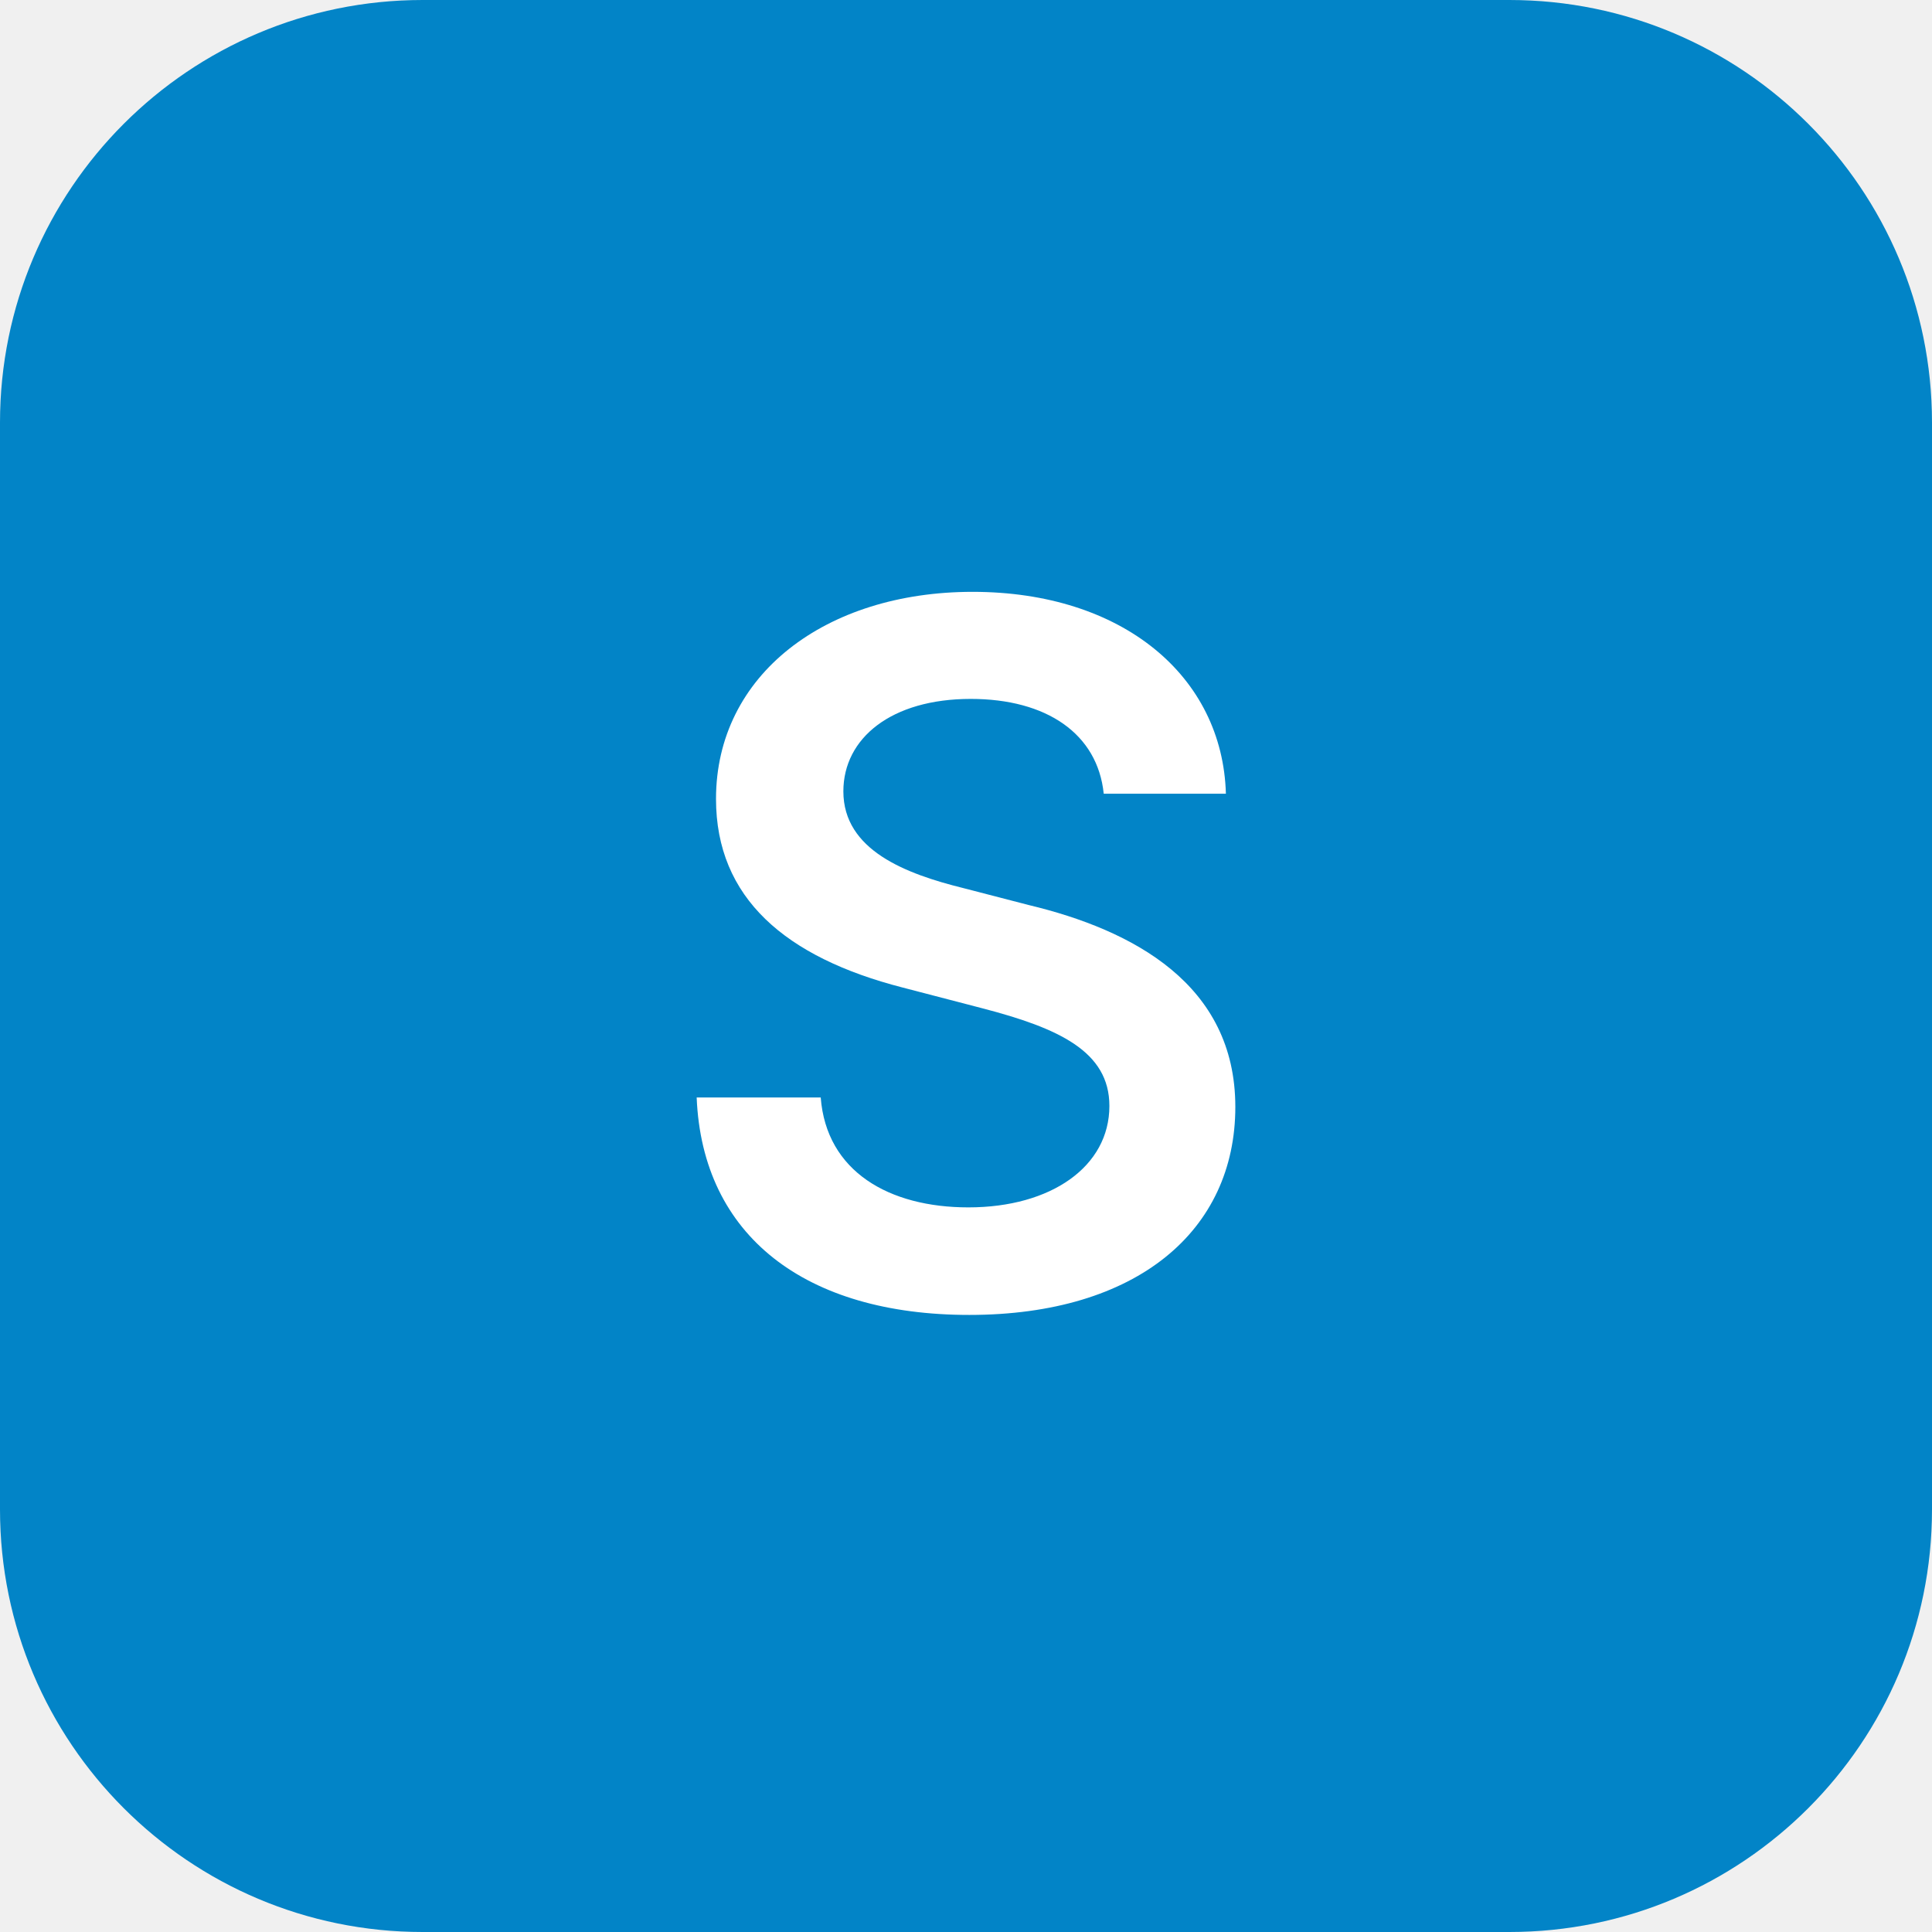
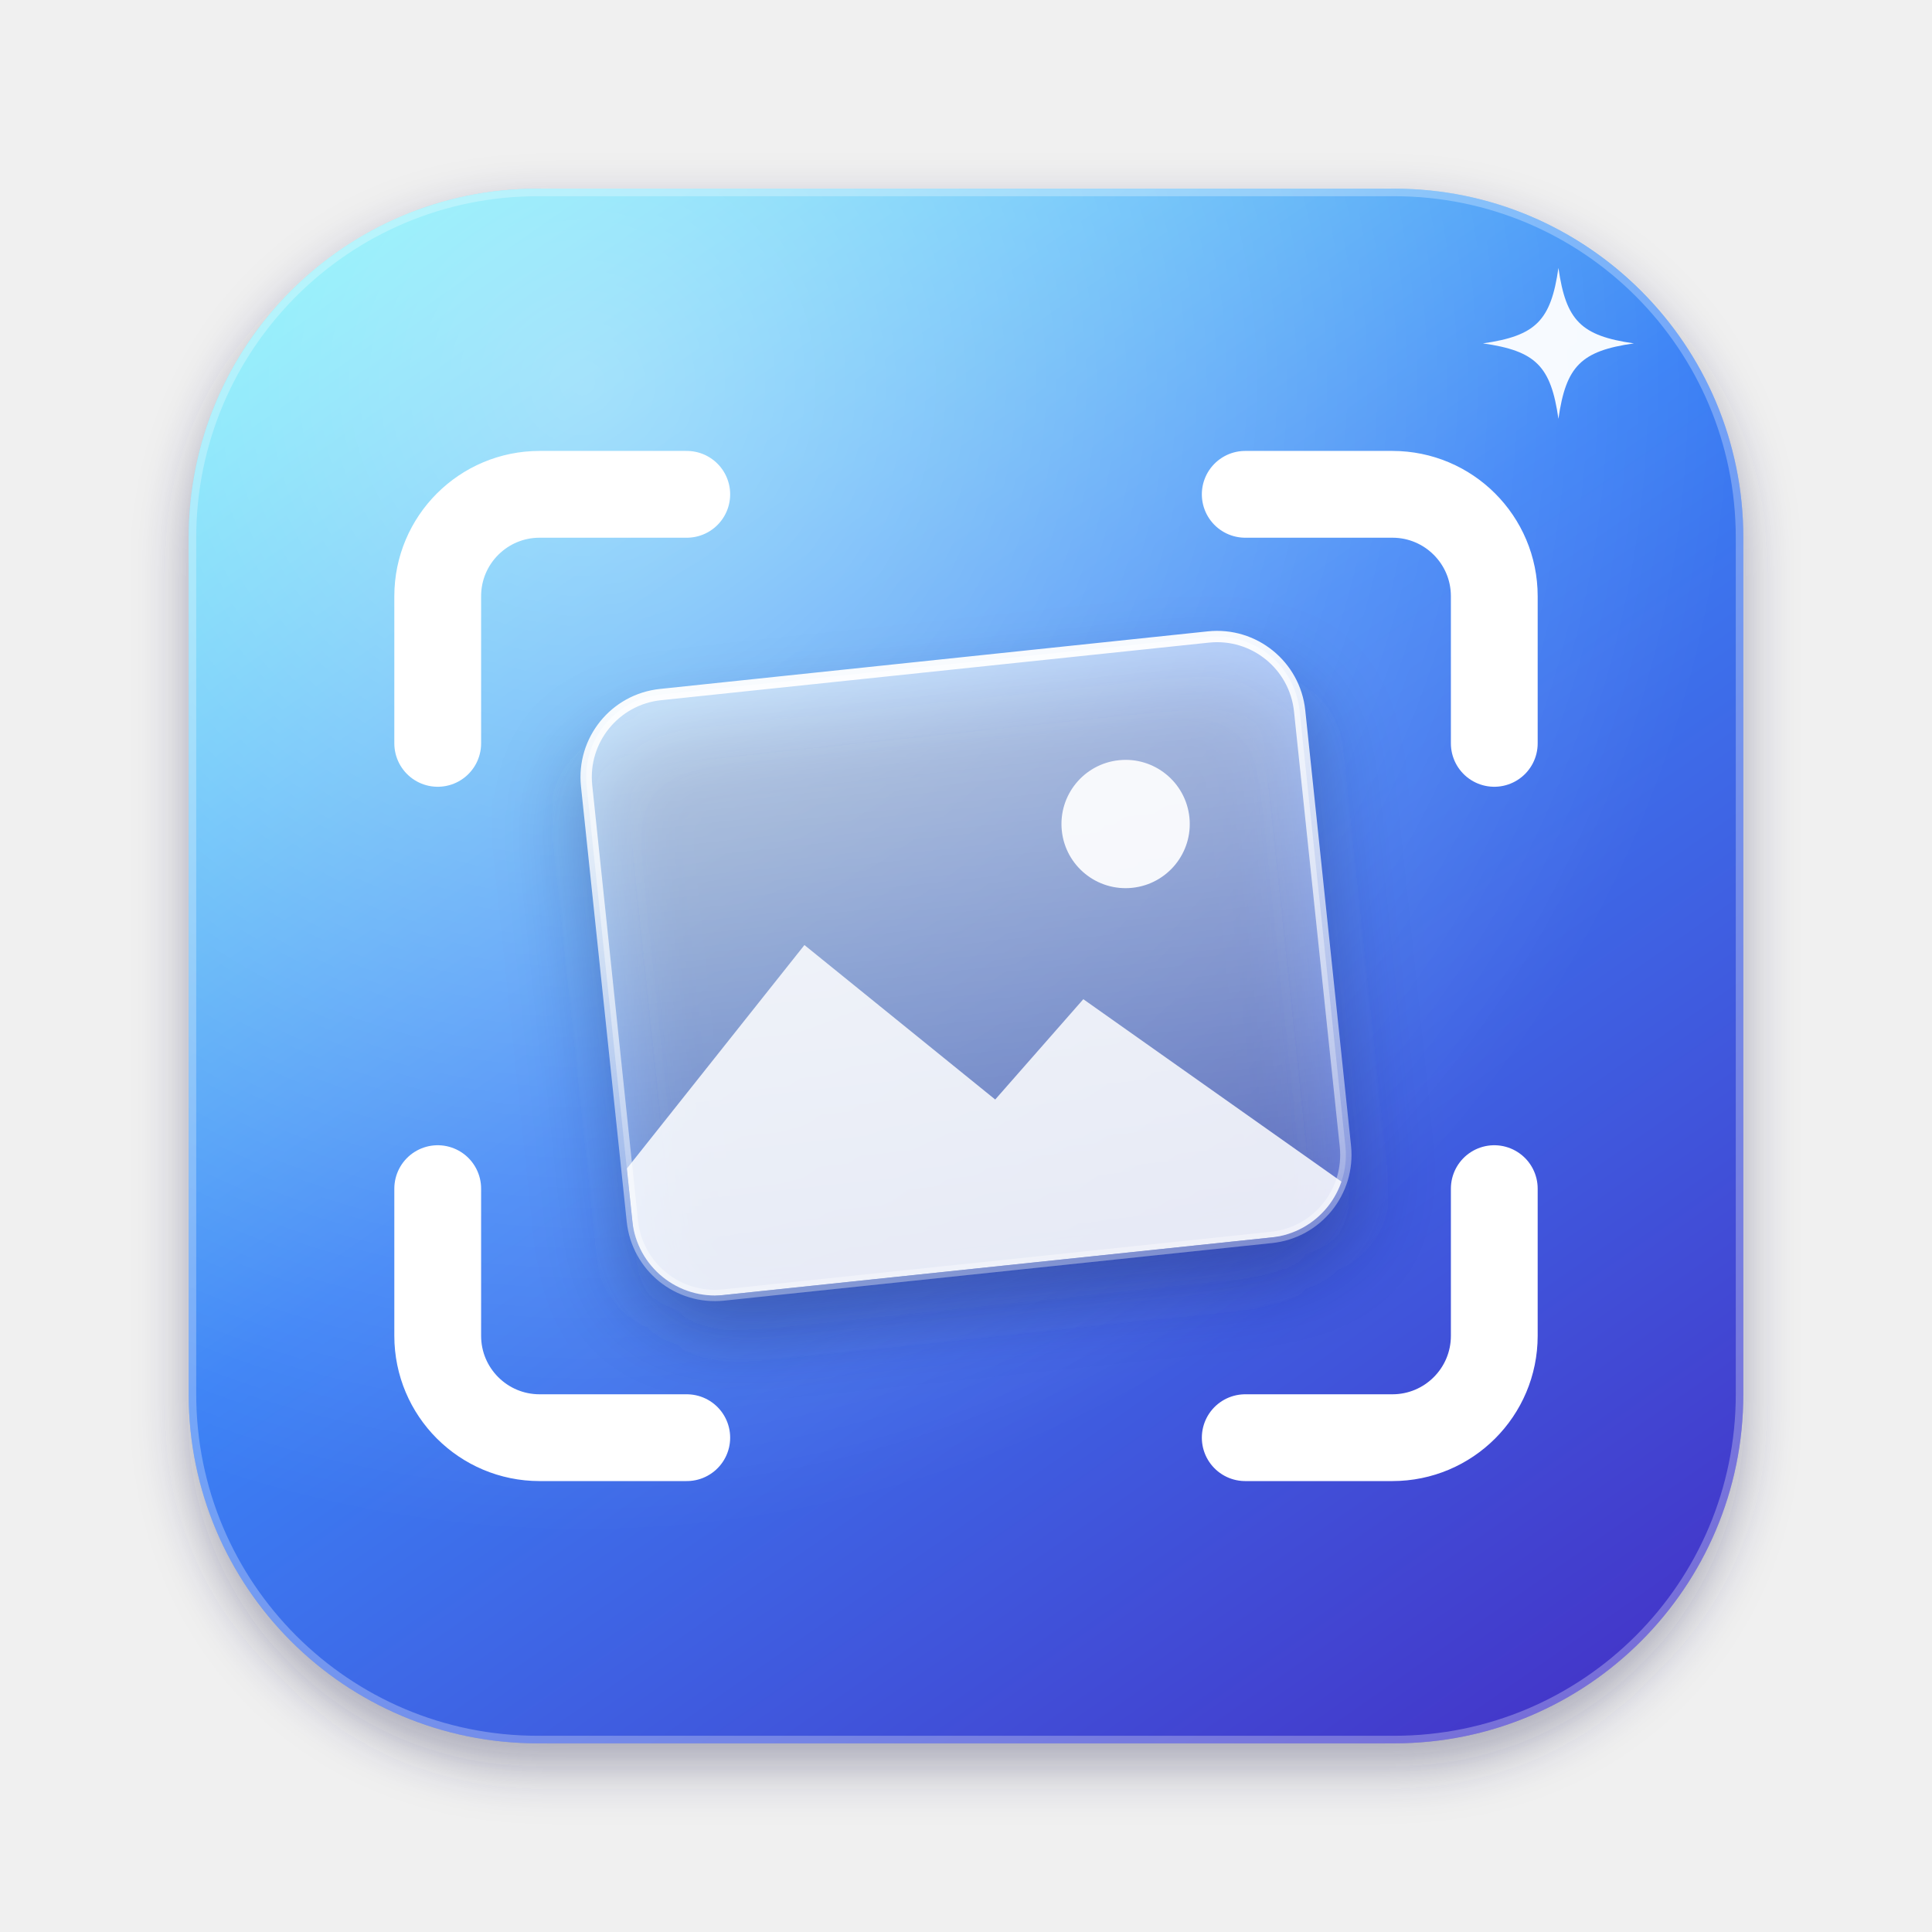
- <svg xmlns="http://www.w3.org/2000/svg" viewBox="0 0 64 64">
-   <rect width="64" height="64" rx="14" fill="#0284c7" />
-   <text x="32" y="32" dy="0.35em" text-anchor="middle" font-family="ui-sans-serif, system-ui, -apple-system, sans-serif" font-size="32" font-weight="600" fill="#ffffff">S</text>
+ <svg xmlns="http://www.w3.org/2000/svg" viewBox="0 0 1024 1024" width="1024" height="1024">
+   <defs>
+     <linearGradient id="bg" x1="0.15" y1="0" x2="0.85" y2="1">
+       <stop offset="0" stop-color="#67E8F9" />
+       <stop offset="0.45" stop-color="#3B82F6" />
+       <stop offset="1" stop-color="#4338CA" />
+     </linearGradient>
+     <radialGradient id="glow" cx="0.25" cy="0.12" r="0.75">
+       <stop offset="0" stop-color="#FFFFFF" stop-opacity="0.45" />
+       <stop offset="1" stop-color="#FFFFFF" stop-opacity="0" />
+     </radialGradient>
+     <linearGradient id="pane" x1="0" y1="0" x2="0" y2="1">
+       <stop offset="0" stop-color="#FFFFFF" stop-opacity="0.55" />
+       <stop offset="1" stop-color="#FFFFFF" stop-opacity="0.18" />
+     </linearGradient>
+     <linearGradient id="rim" x1="0" y1="0" x2="0" y2="1">
+       <stop offset="0" stop-color="#FFFFFF" stop-opacity="0.95" />
+       <stop offset="1" stop-color="#FFFFFF" stop-opacity="0.35" />
+     </linearGradient>
+     <clipPath id="body">
+       <rect x="100" y="100" width="824" height="824" rx="185" />
+     </clipPath>
+     <clipPath id="paneClip">
+       <rect x="322" y="352" width="380" height="320" rx="44" />
+     </clipPath>
+     <filter id="shadow" x="-20%" y="-20%" width="140%" height="140%">
+       <feGaussianBlur stdDeviation="22" />
+     </filter>
+     <filter id="iconShadow" x="-10%" y="-10%" width="120%" height="125%">
+       <feGaussianBlur stdDeviation="14" />
+     </filter>
+   </defs>
+   <rect x="100" y="112" width="824" height="824" rx="185" fill="#1E1B4B" opacity="0.35" filter="url(#iconShadow)" />
+   <rect x="100" y="100" width="824" height="824" rx="185" fill="url(#bg)" />
+   <g clip-path="url(#body)">
+     <rect x="100" y="100" width="824" height="824" fill="url(#glow)" />
+   </g>
+   <g transform="rotate(-6 512 512)">
+     <rect x="322" y="372" width="380" height="320" rx="44" fill="#1E1B4B" opacity="0.35" filter="url(#shadow)" />
+     <rect x="322" y="352" width="380" height="320" rx="44" fill="url(#pane)" />
+     <g clip-path="url(#paneClip)">
+       <circle cx="604" cy="446" r="34" fill="#FFFFFF" opacity="0.92" />
+       <path d="M322 672 L322 600 L428 492 L520 584 L572 536 L702 650 L702 672 Z" fill="#FFFFFF" opacity="0.85" />
+     </g>
+     <rect x="322" y="352" width="380" height="320" rx="44" fill="none" stroke="url(#rim)" stroke-width="6" />
+   </g>
+   <g fill="none" stroke="#FFFFFF" stroke-width="46" stroke-linecap="round" stroke-linejoin="round">
+     <path d="M232 394 V316 A54 54 0 0 1 286 262 H364" />
+     <path d="M660 262 H738 A54 54 0 0 1 792 316 V394" />
+     <path d="M232 630 V708 A54 54 0 0 0 286 762 H364" />
+     <path d="M660 762 H738 A54 54 0 0 0 792 708 V630" />
+   </g>
+   <path d="M826 142 C830 170 838 178 866 182 C838 186 830 194 826 222 C822 194 814 186 786 182 C814 178 822 170 826 142 Z" fill="#FFFFFF" opacity="0.95" />
+   <rect x="102" y="102" width="820" height="820" rx="183" fill="none" stroke="#FFFFFF" stroke-opacity="0.28" stroke-width="4" />
</svg>
